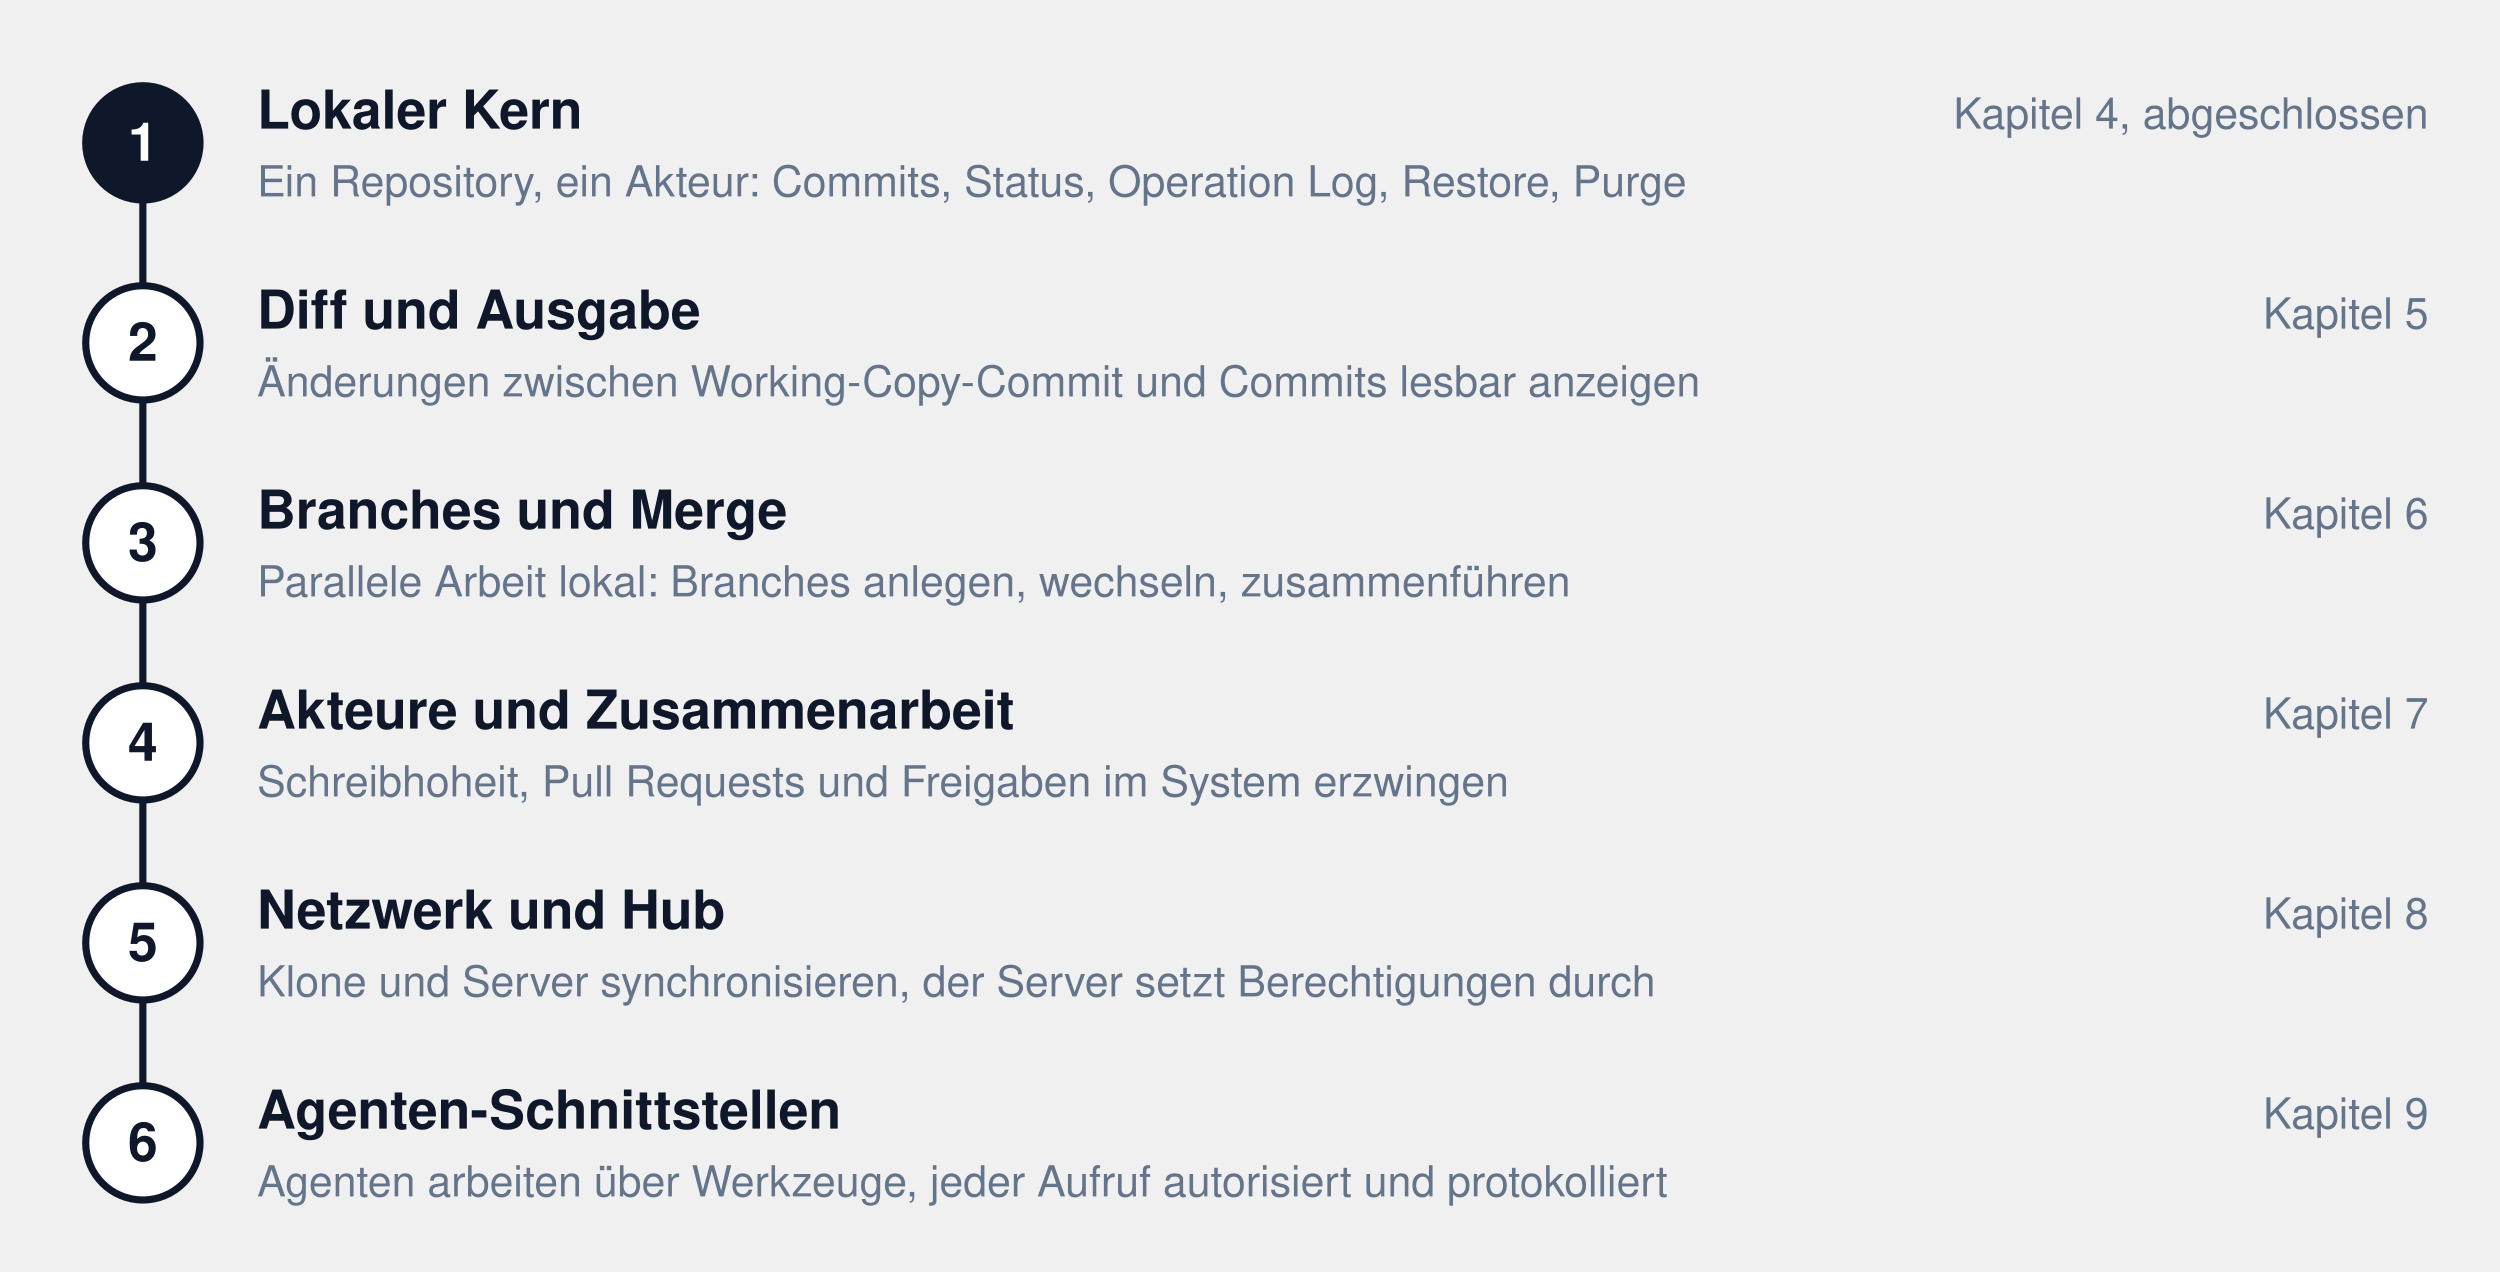
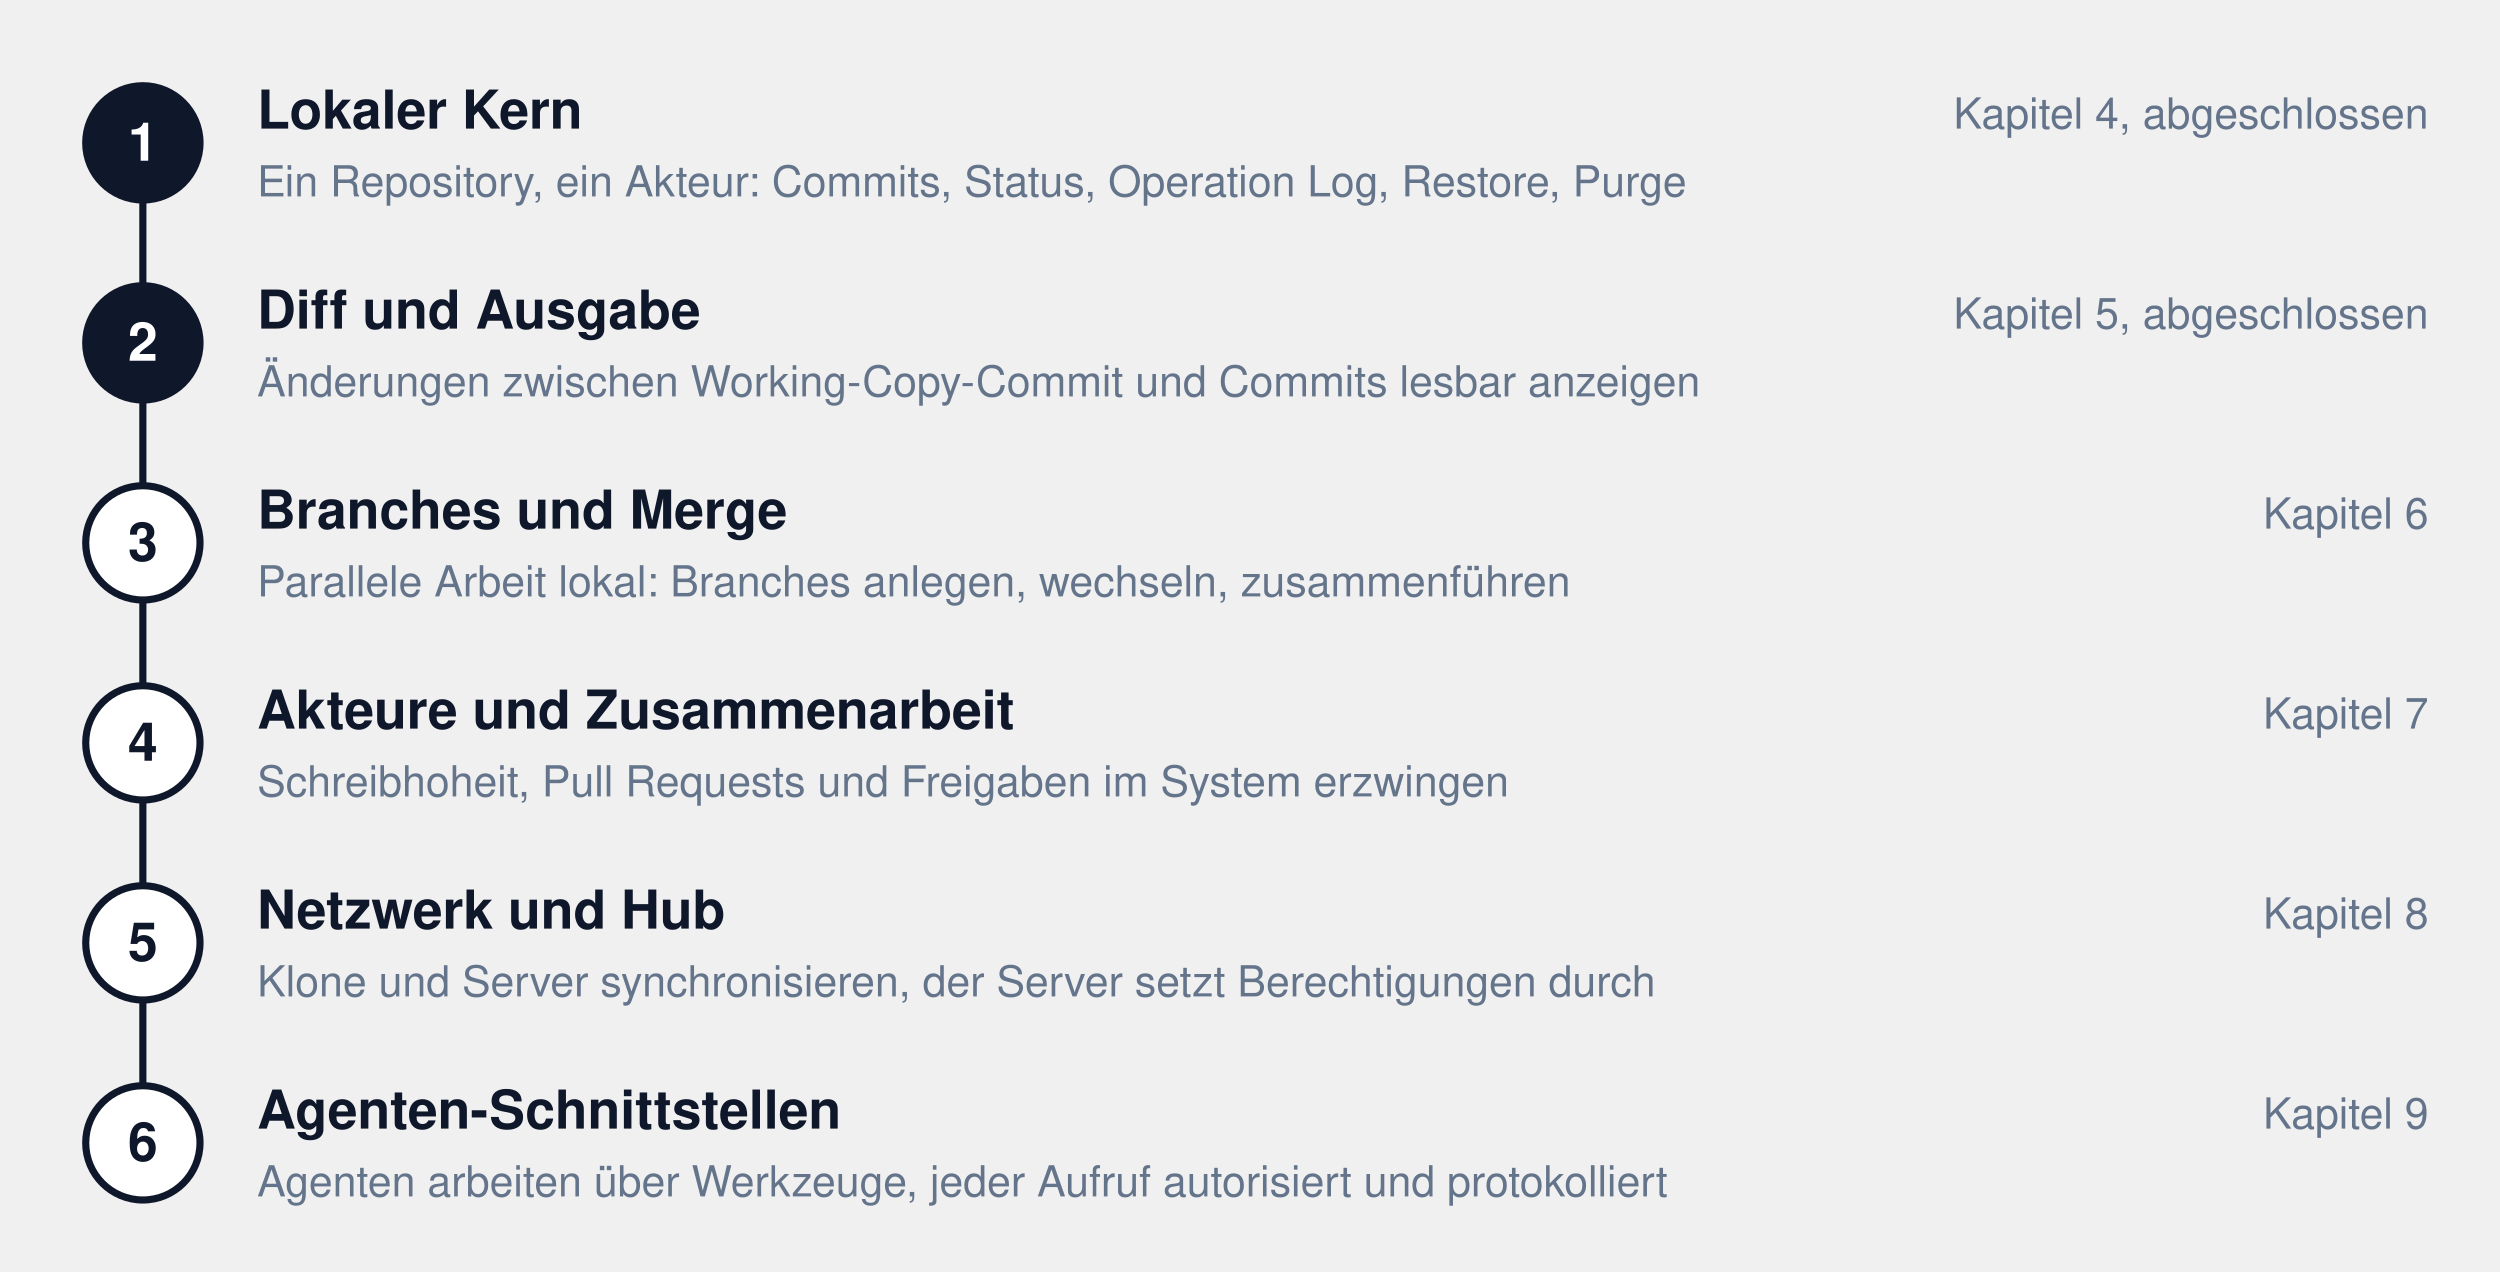
<svg xmlns="http://www.w3.org/2000/svg" viewBox="0 0 700 356" font-family="Helvetica, Arial, sans-serif">
  <line x1="40" y1="40" x2="40" y2="320" stroke="#0F172A" stroke-width="2" />
  <g fill="#FFFFFF" stroke="#0F172A" stroke-width="2">
    <circle cx="40" cy="40" r="16" fill="#0F172A" />
-     <circle cx="40" cy="96" r="16" />
+     <circle cx="40" cy="96" r="16" fill="#0F172A" />
    <circle cx="40" cy="152" r="16" />
    <circle cx="40" cy="208" r="16" />
    <circle cx="40" cy="264" r="16" />
    <circle cx="40" cy="320" r="16" />
  </g>
  <g text-anchor="middle" font-size="15" font-weight="bold" fill="#0F172A">
    <text x="40" y="45" fill="#FFFFFF">1</text>
-     <text x="40" y="101">2</text>
+     <text x="40" y="101" fill="#FFFFFF">2</text>
    <text x="40" y="157">3</text>
    <text x="40" y="213">4</text>
    <text x="40" y="269">5</text>
    <text x="40" y="325">6</text>
  </g>
  <g font-size="15" font-weight="bold" fill="#0F172A">
    <text x="72" y="36">Lokaler Kern</text>
    <text x="72" y="92">Diff und Ausgabe</text>
    <text x="72" y="148">Branches und Merge</text>
    <text x="72" y="204">Akteure und Zusammenarbeit</text>
    <text x="72" y="260">Netzwerk und Hub</text>
    <text x="72" y="316">Agenten-Schnittstellen</text>
  </g>
  <g font-size="12" fill="#64748B">
    <text x="72" y="55">Ein Repository, ein Akteur: Commits, Status, Operation Log, Restore, Purge</text>
    <text x="72" y="111">Änderungen zwischen Working-Copy-Commit und Commits lesbar anzeigen</text>
    <text x="72" y="167">Parallele Arbeit lokal: Branches anlegen, wechseln, zusammenführen</text>
    <text x="72" y="223">Schreibhoheit, Pull Requests und Freigaben im System erzwingen</text>
    <text x="72" y="279">Klone und Server synchronisieren, der Server setzt Berechtigungen durch</text>
    <text x="72" y="335">Agenten arbeiten über Werkzeuge, jeder Aufruf autorisiert und protokolliert</text>
  </g>
  <g font-size="12" fill="#64748B" text-anchor="end">
    <text x="680" y="36">Kapitel 4, abgeschlossen</text>
-     <text x="680" y="92">Kapitel 5</text>
+     <text x="680" y="92">Kapitel 5, abgeschlossen</text>
    <text x="680" y="148">Kapitel 6</text>
    <text x="680" y="204">Kapitel 7</text>
    <text x="680" y="260">Kapitel 8</text>
    <text x="680" y="316">Kapitel 9</text>
  </g>
</svg>
